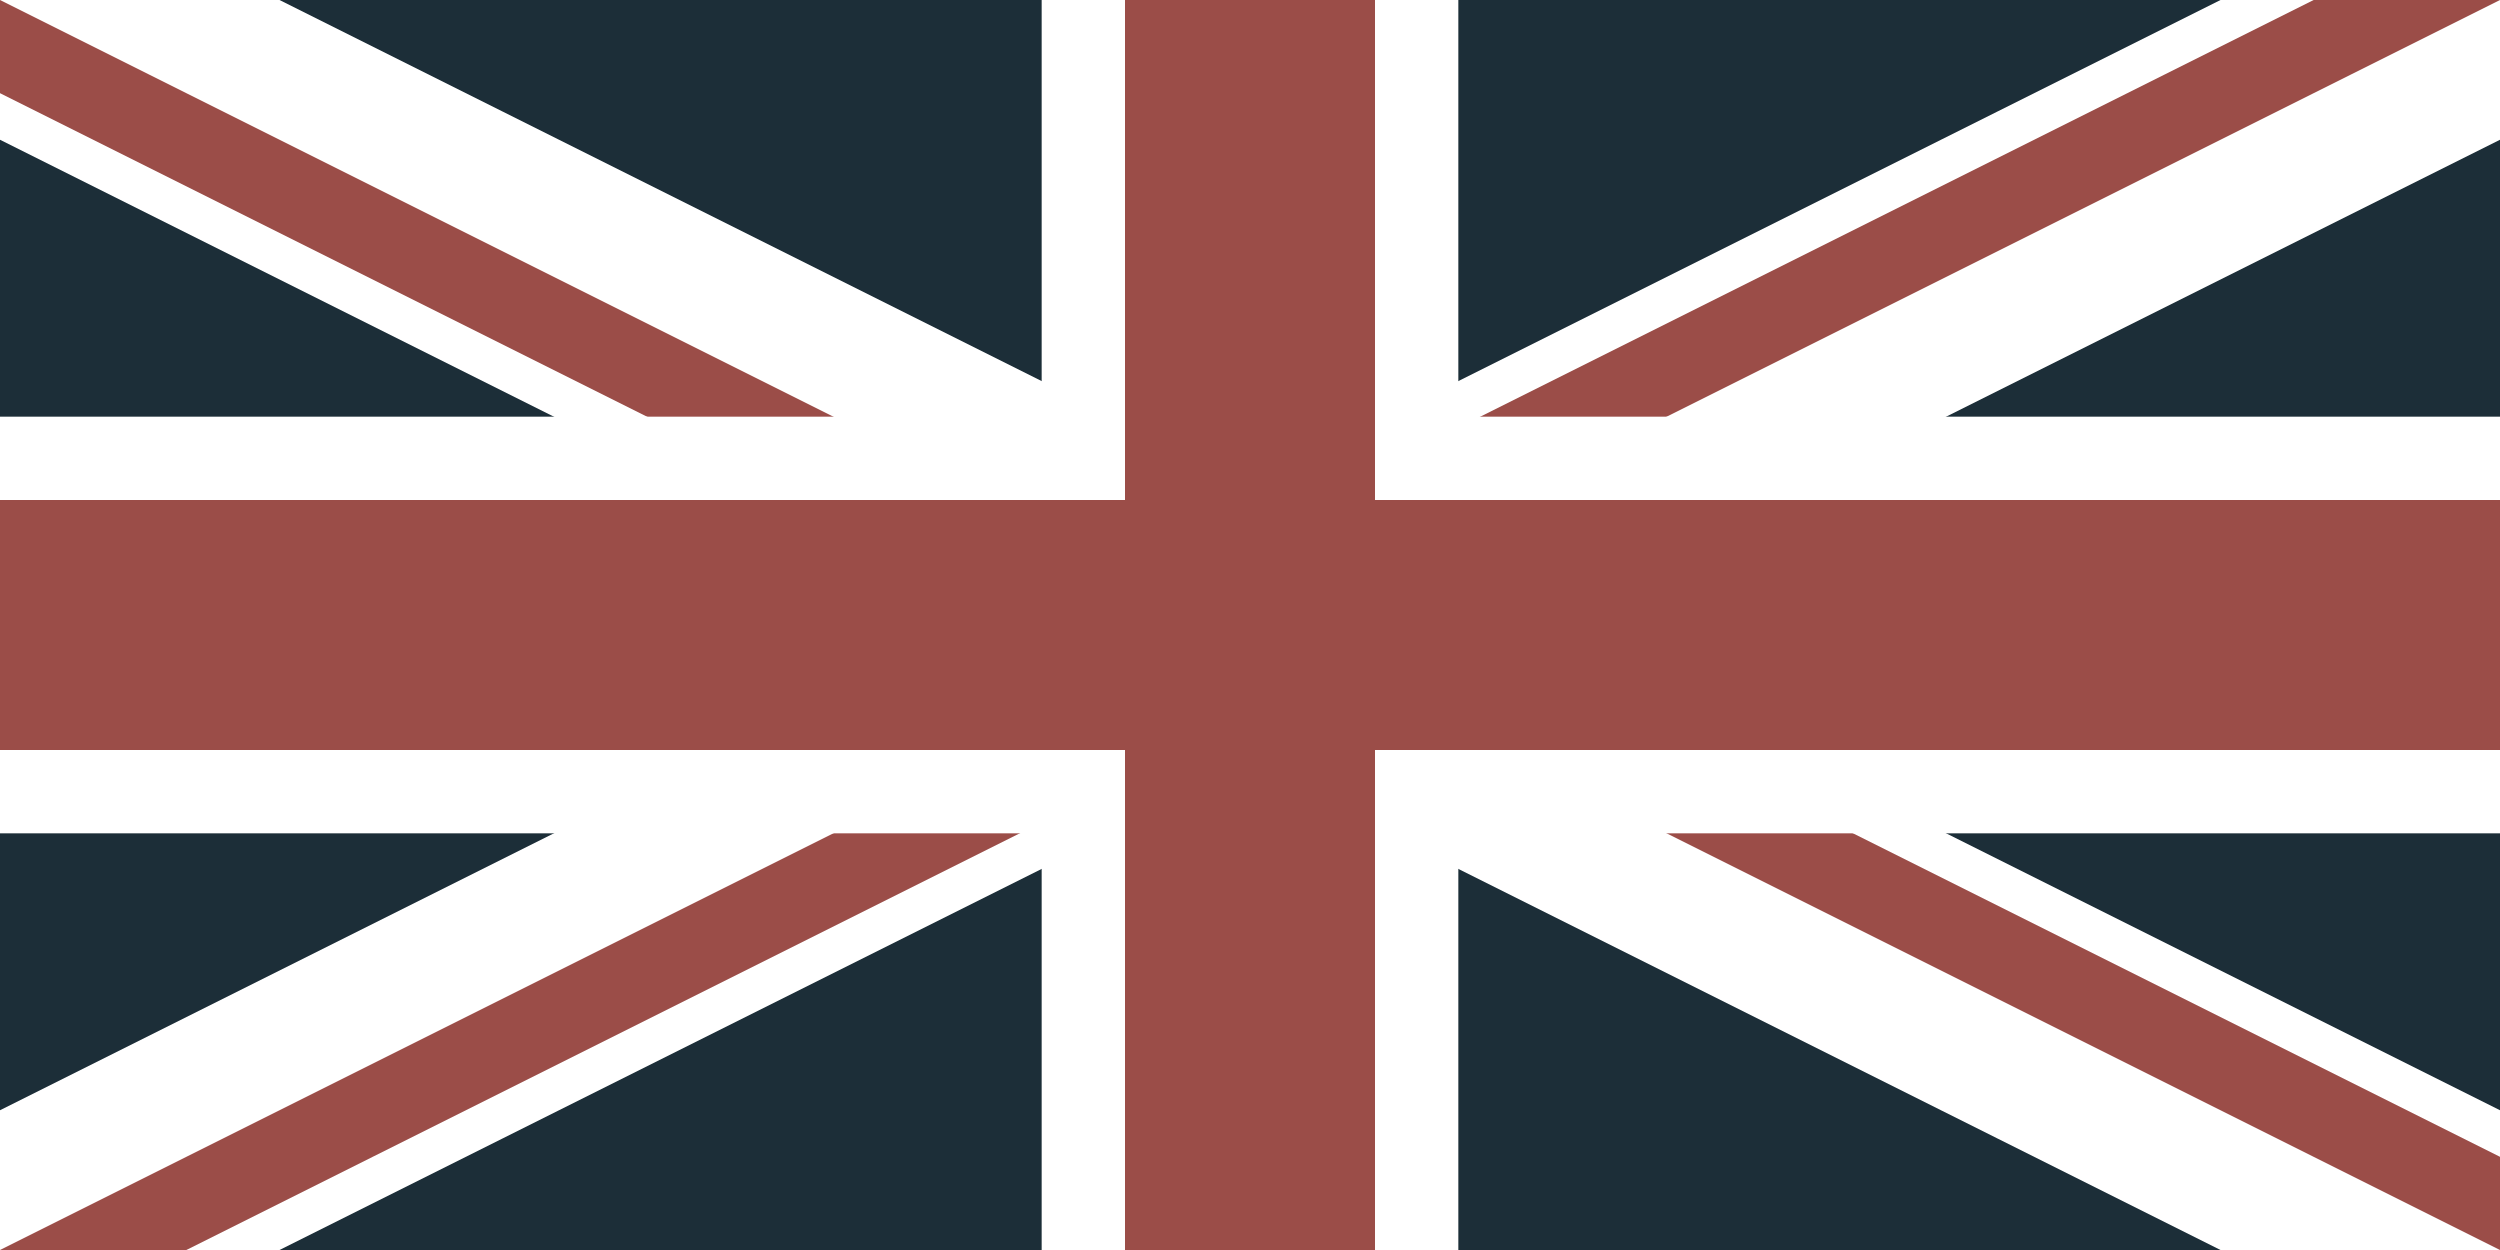
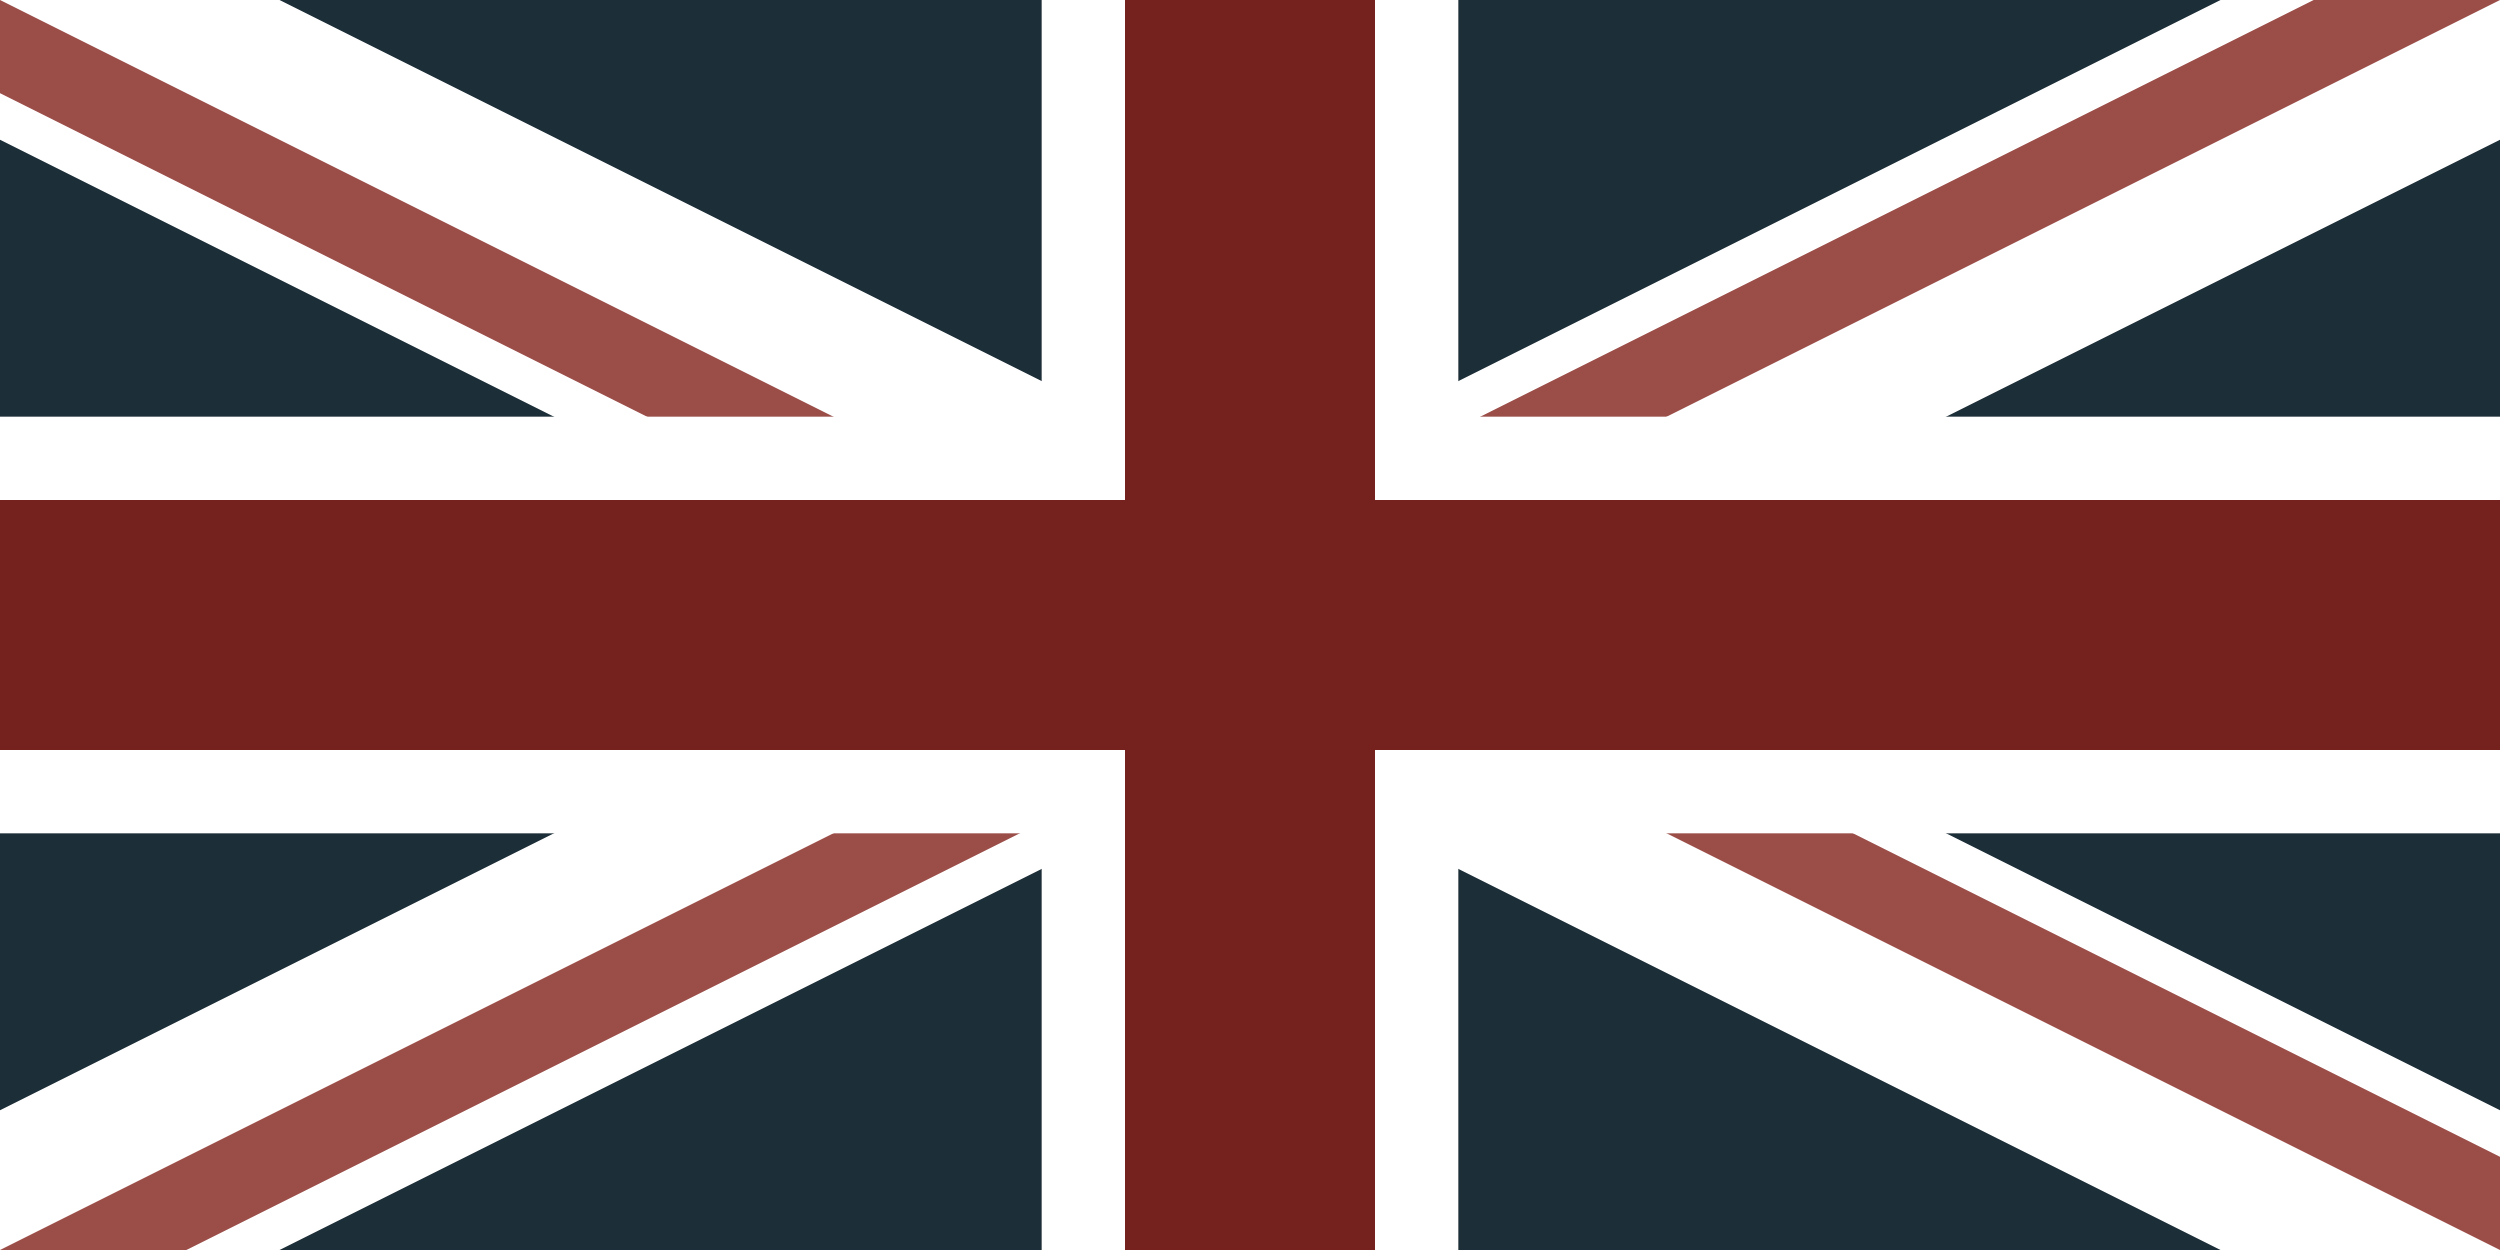
<svg xmlns="http://www.w3.org/2000/svg" viewBox="0 0 60 30" width="1200" height="600">
  <clipPath id="t">
    <path d="M30,15 h30 v15 z v15 h-30 z h-30 v-15 z v-15 h30 z" />
  </clipPath>
  <path d="M0,0 v30 h60 v-30 z" fill="#1C2E38" />
  <path d="M0,0 L60,30 M60,0 L0,30" stroke="#fff" stroke-width="6" />
  <path d="M0,0 L60,30 M60,0 L0,30" clip-path="url(#t)" stroke="#9b4d48" stroke-width="4" />
  <path d="M30,0 v30 M0,15 h60" stroke="#fff" stroke-width="10" />
-   <path d="M30,0 v30 M0,15 h60" stroke="#9b4d48" stroke-width="6" />
+   <path d="M30,0 v30 M0,15 h60" stroke="#75211D" stroke-width="6" />
</svg>
